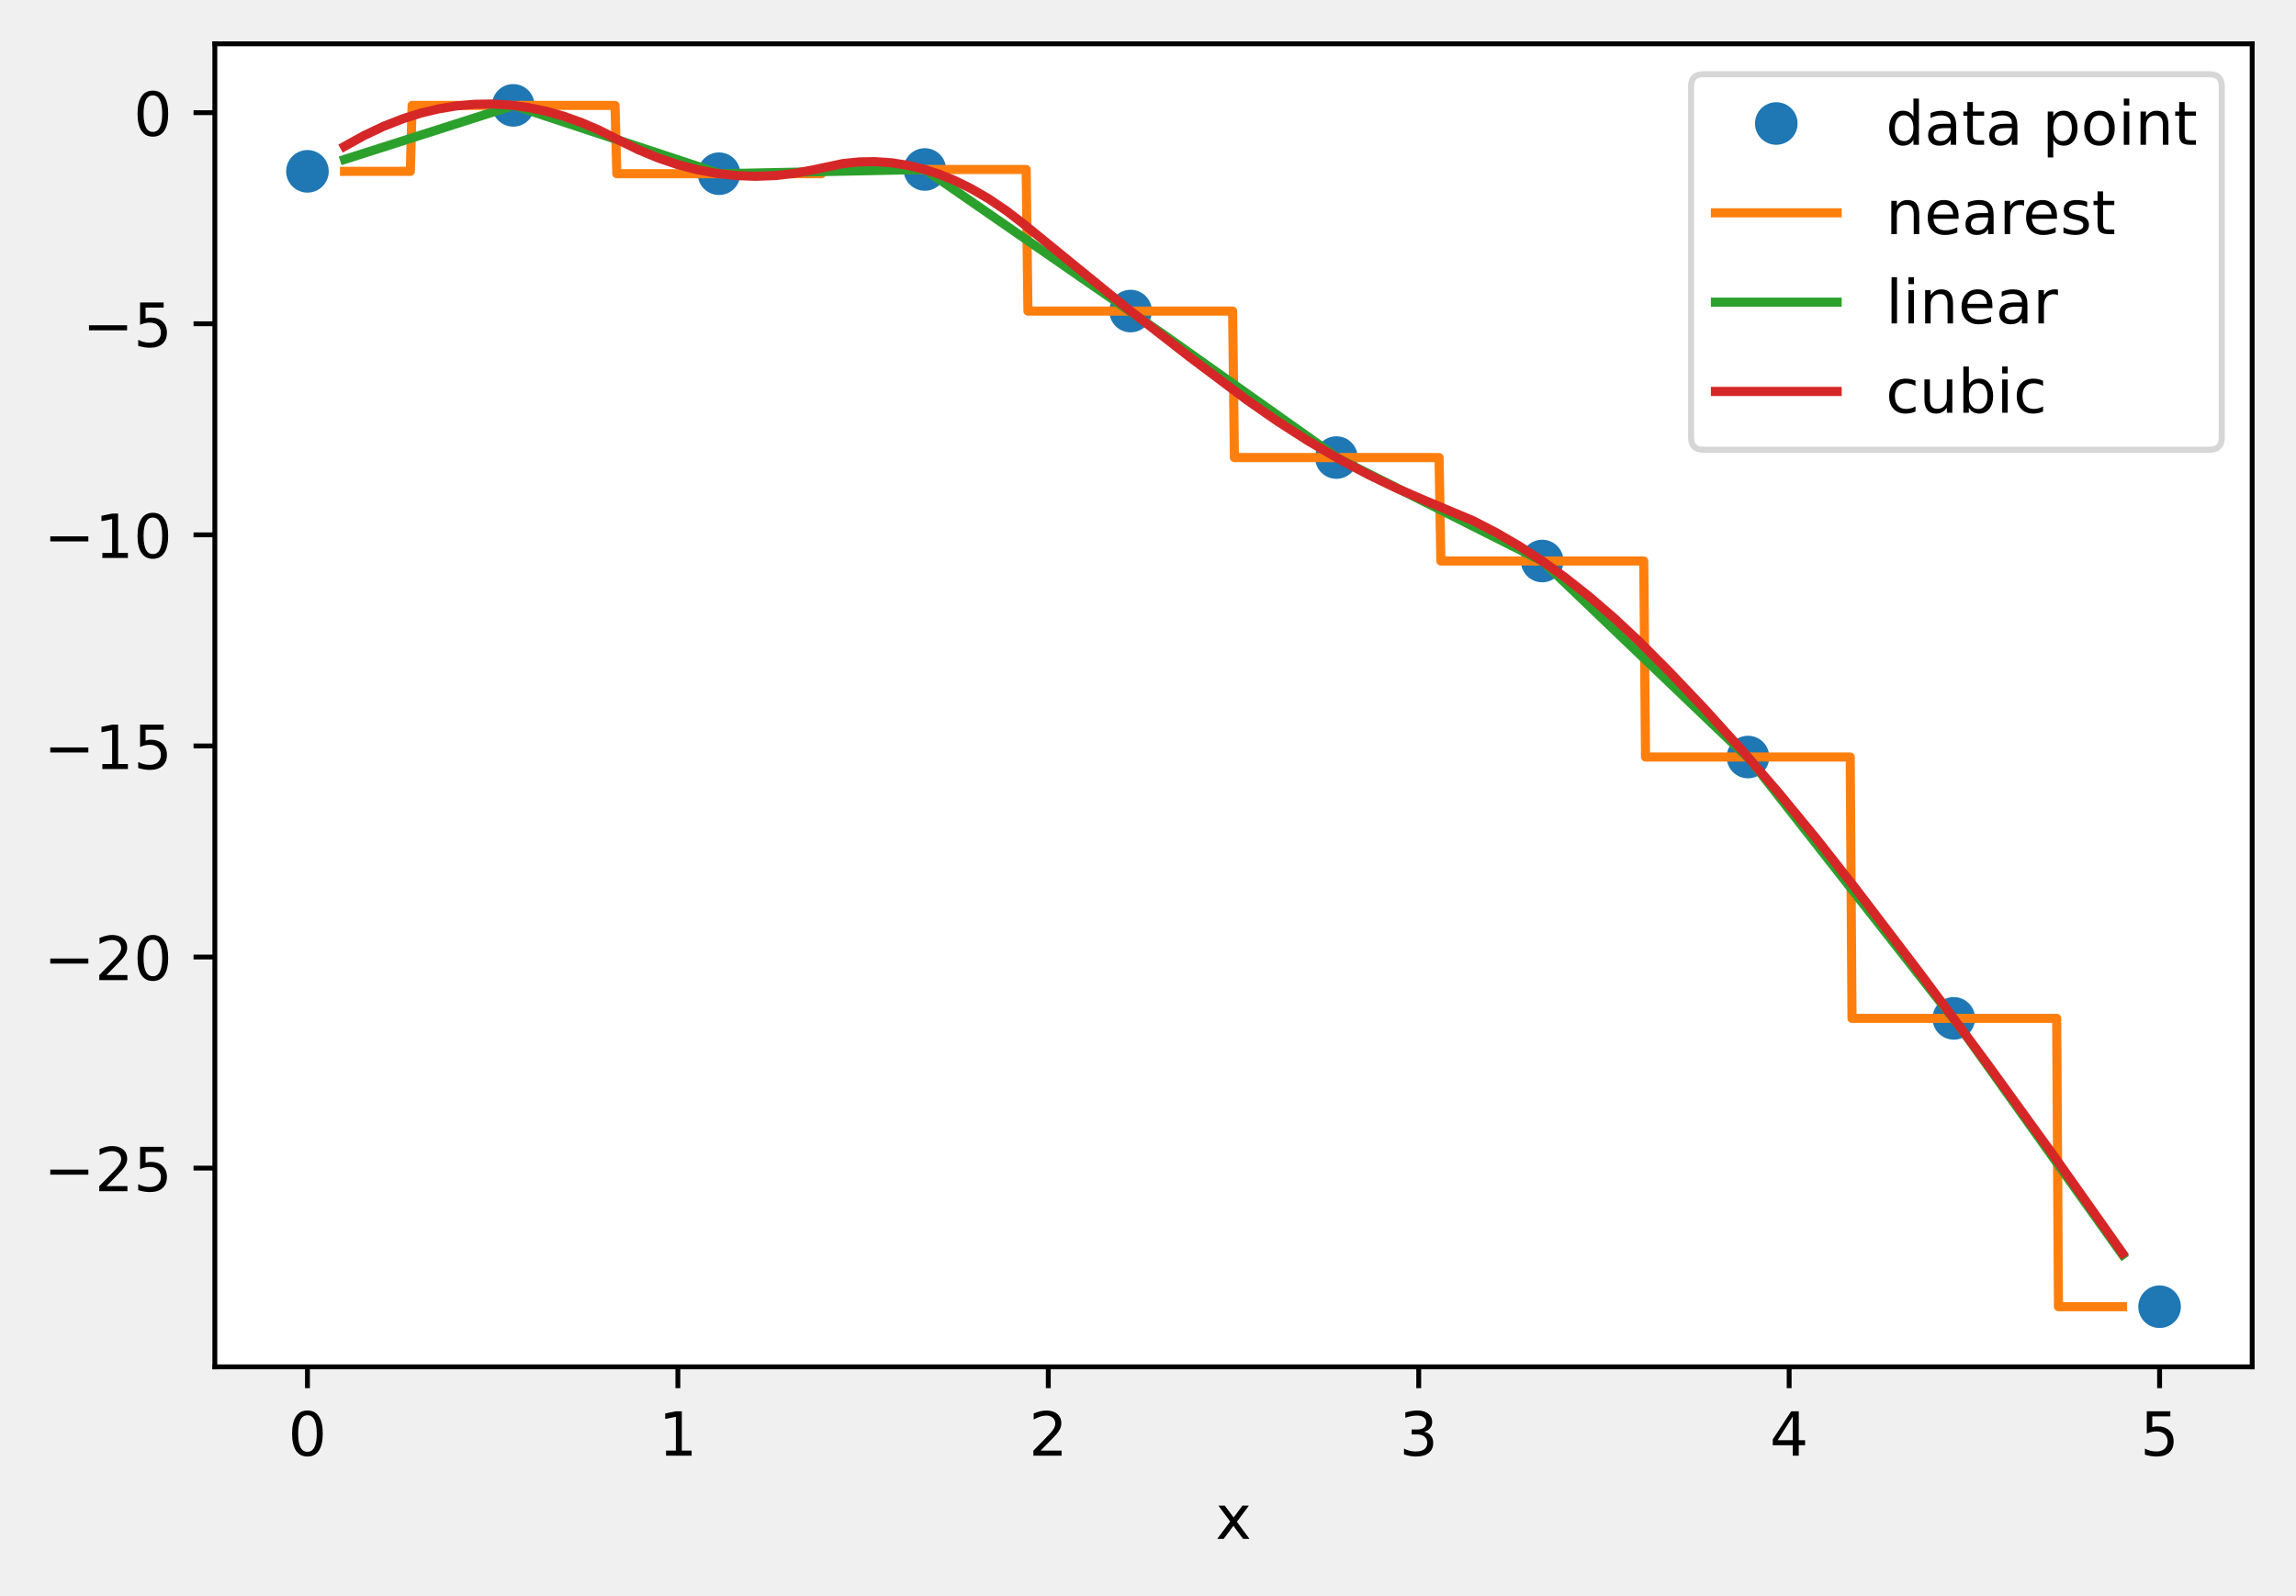
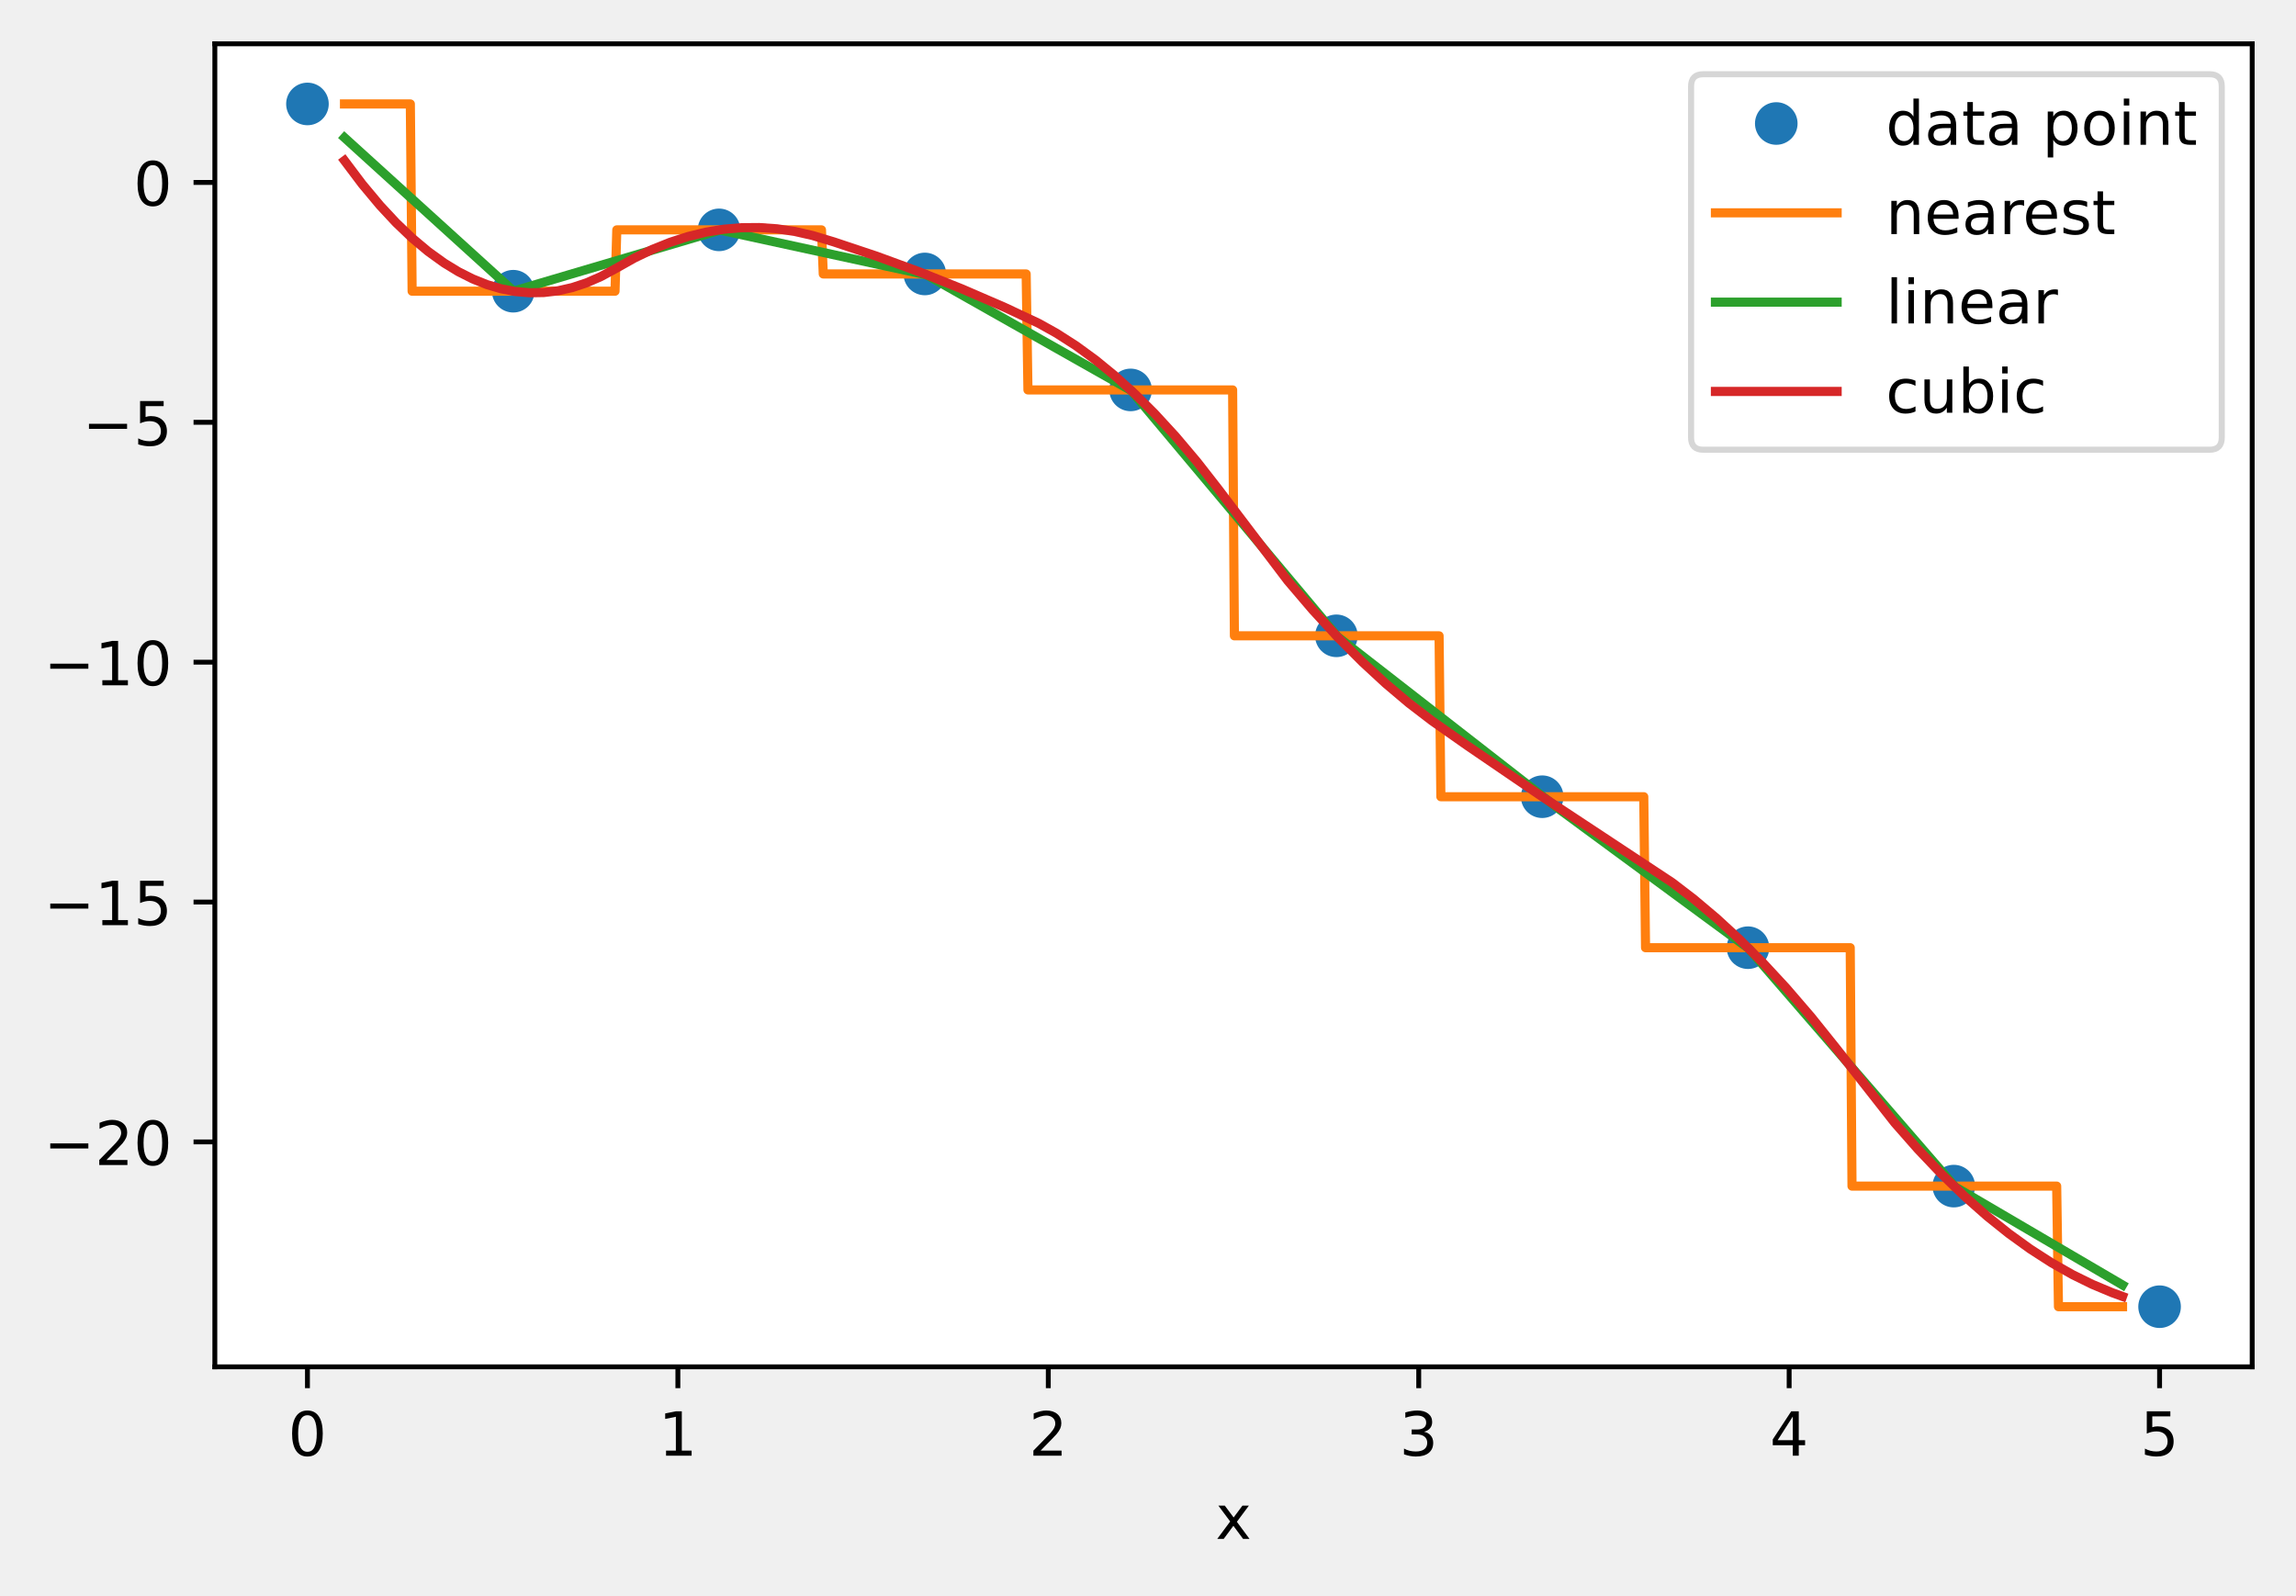
<svg xmlns="http://www.w3.org/2000/svg" xmlns:xlink="http://www.w3.org/1999/xlink" height="262.196pt" version="1.1" viewBox="0 0 377.305 262.196" width="377.305pt">
  <defs>
    <style type="text/css">*{stroke-linecap:butt;stroke-linejoin:round;}</style>
  </defs>
  <g id="figure_1">
    <g id="patch_1">
      <path d="M 0 262.196  L 377.305 262.196  L 377.305 0  L 0 0  z " style="fill:none;" />
    </g>
    <g id="axes_1">
      <g id="patch_2">
        <path d="M 35.305 224.64  L 370.105 224.64  L 370.105 7.2  L 35.305 7.2  z " style="fill:#ffffff;" />
      </g>
      <g id="matplotlib.axis_1">
        <g id="xtick_1">
          <g id="line2d_1">
            <defs>
-               <path d="M 0 0  L 0 3.5  " id="medf5d07f80" style="stroke:#000000;stroke-width:0.8;" />
-             </defs>
-             <g>
-               <use style="stroke:#000000;stroke-width:0.8;" x="50.523" xlink:href="#medf5d07f80" y="224.64" />
+               <path d="M 0 0  L 0 3.5  " id="mcd26e04178" style="stroke:#000000;stroke-width:0.8;" />
+             </defs>
+             <g>
+               <use style="stroke:#000000;stroke-width:0.8;" x="50.523" xlink:href="#mcd26e04178" y="224.64" />
            </g>
          </g>
          <g id="text_1">
            <g transform="translate(47.34162 239.2384)scale(0.1 -0.1)">
              <defs>
                <path d="M 31.781 66.406  Q 24.172 66.406 20.328 58.906  Q 16.5 51.422 16.5 36.375  Q 16.5 21.391 20.328 13.891  Q 24.172 6.391 31.781 6.391  Q 39.453 6.391 43.281 13.891  Q 47.125 21.391 47.125 36.375  Q 47.125 51.422 43.281 58.906  Q 39.453 66.406 31.781 66.406  z M 31.781 74.219  Q 44.047 74.219 50.516 64.516  Q 56.984 54.828 56.984 36.375  Q 56.984 17.969 50.516 8.266  Q 44.047 -1.422 31.781 -1.422  Q 19.531 -1.422 13.062 8.266  Q 6.594 17.969 6.594 36.375  Q 6.594 54.828 13.062 64.516  Q 19.531 74.219 31.781 74.219  z " id="DejaVuSans-48" />
              </defs>
              <use xlink:href="#DejaVuSans-48" />
            </g>
          </g>
        </g>
        <g id="xtick_2">
          <g id="line2d_2">
            <g>
-               <use style="stroke:#000000;stroke-width:0.8;" x="111.396" xlink:href="#medf5d07f80" y="224.64" />
+               <use style="stroke:#000000;stroke-width:0.8;" x="111.396" xlink:href="#mcd26e04178" y="224.64" />
            </g>
          </g>
          <g id="text_2">
            <g transform="translate(108.2143 239.2384)scale(0.1 -0.1)">
              <defs>
                <path d="M 12.406 8.297  L 28.516 8.297  L 28.516 63.922  L 10.984 60.406  L 10.984 69.391  L 28.422 72.906  L 38.281 72.906  L 38.281 8.297  L 54.391 8.297  L 54.391 0  L 12.406 0  z " id="DejaVuSans-49" />
              </defs>
              <use xlink:href="#DejaVuSans-49" />
            </g>
          </g>
        </g>
        <g id="xtick_3">
          <g id="line2d_3">
            <g>
-               <use style="stroke:#000000;stroke-width:0.8;" x="172.268" xlink:href="#medf5d07f80" y="224.64" />
+               <use style="stroke:#000000;stroke-width:0.8;" x="172.268" xlink:href="#mcd26e04178" y="224.64" />
            </g>
          </g>
          <g id="text_3">
            <g transform="translate(169.0871 239.2384)scale(0.1 -0.1)">
              <defs>
                <path d="M 19.188 8.297  L 53.609 8.297  L 53.609 0  L 7.328 0  L 7.328 8.297  Q 12.938 14.109 22.625 23.891  Q 32.328 33.688 34.812 36.531  Q 39.547 41.844 41.422 45.531  Q 43.312 49.219 43.312 52.781  Q 43.312 58.594 39.234 62.25  Q 35.156 65.922 28.609 65.922  Q 23.969 65.922 18.812 64.312  Q 13.672 62.703 7.812 59.422  L 7.812 69.391  Q 13.766 71.781 18.938 73  Q 24.125 74.219 28.422 74.219  Q 39.75 74.219 46.484 68.547  Q 53.219 62.891 53.219 53.422  Q 53.219 48.922 51.531 44.891  Q 49.859 40.875 45.406 35.406  Q 44.188 33.984 37.641 27.219  Q 31.109 20.453 19.188 8.297  z " id="DejaVuSans-50" />
              </defs>
              <use xlink:href="#DejaVuSans-50" />
            </g>
          </g>
        </g>
        <g id="xtick_4">
          <g id="line2d_4">
            <g>
-               <use style="stroke:#000000;stroke-width:0.8;" x="233.141" xlink:href="#medf5d07f80" y="224.64" />
+               <use style="stroke:#000000;stroke-width:0.8;" x="233.141" xlink:href="#mcd26e04178" y="224.64" />
            </g>
          </g>
          <g id="text_4">
            <g transform="translate(229.9598 239.2384)scale(0.1 -0.1)">
              <defs>
                <path d="M 40.578 39.312  Q 47.656 37.797 51.625 33  Q 55.609 28.219 55.609 21.188  Q 55.609 10.406 48.188 4.484  Q 40.766 -1.422 27.094 -1.422  Q 22.516 -1.422 17.656 -0.516  Q 12.797 0.391 7.625 2.203  L 7.625 11.719  Q 11.719 9.328 16.594 8.109  Q 21.484 6.891 26.812 6.891  Q 36.078 6.891 40.938 10.547  Q 45.797 14.203 45.797 21.188  Q 45.797 27.641 41.281 31.266  Q 36.766 34.906 28.719 34.906  L 20.219 34.906  L 20.219 43.016  L 29.109 43.016  Q 36.375 43.016 40.234 45.922  Q 44.094 48.828 44.094 54.297  Q 44.094 59.906 40.109 62.906  Q 36.141 65.922 28.719 65.922  Q 24.656 65.922 20.016 65.031  Q 15.375 64.156 9.812 62.312  L 9.812 71.094  Q 15.438 72.656 20.344 73.438  Q 25.25 74.219 29.594 74.219  Q 40.828 74.219 47.359 69.109  Q 53.906 64.016 53.906 55.328  Q 53.906 49.266 50.438 45.094  Q 46.969 40.922 40.578 39.312  z " id="DejaVuSans-51" />
              </defs>
              <use xlink:href="#DejaVuSans-51" />
            </g>
          </g>
        </g>
        <g id="xtick_5">
          <g id="line2d_5">
            <g>
-               <use style="stroke:#000000;stroke-width:0.8;" x="294.014" xlink:href="#medf5d07f80" y="224.64" />
+               <use style="stroke:#000000;stroke-width:0.8;" x="294.014" xlink:href="#mcd26e04178" y="224.64" />
            </g>
          </g>
          <g id="text_5">
            <g transform="translate(290.8325 239.2384)scale(0.1 -0.1)">
              <defs>
                <path d="M 37.797 64.312  L 12.891 25.391  L 37.797 25.391  z M 35.203 72.906  L 47.609 72.906  L 47.609 25.391  L 58.016 25.391  L 58.016 17.188  L 47.609 17.188  L 47.609 0  L 37.797 0  L 37.797 17.188  L 4.891 17.188  L 4.891 26.703  z " id="DejaVuSans-52" />
              </defs>
              <use xlink:href="#DejaVuSans-52" />
            </g>
          </g>
        </g>
        <g id="xtick_6">
          <g id="line2d_6">
            <g>
-               <use style="stroke:#000000;stroke-width:0.8;" x="354.887" xlink:href="#medf5d07f80" y="224.64" />
+               <use style="stroke:#000000;stroke-width:0.8;" x="354.887" xlink:href="#mcd26e04178" y="224.64" />
            </g>
          </g>
          <g id="text_6">
            <g transform="translate(351.7053 239.2384)scale(0.1 -0.1)">
              <defs>
                <path d="M 10.797 72.906  L 49.516 72.906  L 49.516 64.594  L 19.828 64.594  L 19.828 46.734  Q 21.969 47.469 24.109 47.828  Q 26.266 48.188 28.422 48.188  Q 40.625 48.188 47.75 41.5  Q 54.891 34.812 54.891 23.391  Q 54.891 11.625 47.562 5.094  Q 40.234 -1.422 26.906 -1.422  Q 22.312 -1.422 17.547 -0.641  Q 12.797 0.141 7.719 1.703  L 7.719 11.625  Q 12.109 9.234 16.797 8.062  Q 21.484 6.891 26.703 6.891  Q 35.156 6.891 40.078 11.328  Q 45.016 15.766 45.016 23.391  Q 45.016 31 40.078 35.438  Q 35.156 39.891 26.703 39.891  Q 22.75 39.891 18.812 39.016  Q 14.891 38.141 10.797 36.281  z " id="DejaVuSans-53" />
              </defs>
              <use xlink:href="#DejaVuSans-53" />
            </g>
          </g>
        </g>
        <g id="text_7">
          <g transform="translate(199.7453 252.9166)scale(0.1 -0.1)">
            <defs>
              <path d="M 54.891 54.688  L 35.109 28.078  L 55.906 0  L 45.312 0  L 29.391 21.484  L 13.484 0  L 2.875 0  L 24.125 28.609  L 4.688 54.688  L 15.281 54.688  L 29.781 35.203  L 44.281 54.688  z " id="DejaVuSans-120" />
            </defs>
            <use xlink:href="#DejaVuSans-120" />
          </g>
        </g>
      </g>
      <g id="matplotlib.axis_2">
        <g id="ytick_1">
          <g id="line2d_7">
            <defs>
-               <path d="M 0 0  L -3.5 0  " id="mc867c1fa30" style="stroke:#000000;stroke-width:0.8;" />
-             </defs>
-             <g>
-               <use style="stroke:#000000;stroke-width:0.8;" x="35.305" xlink:href="#mc867c1fa30" y="191.976" />
+               <path d="M 0 0  L -3.5 0  " id="m61f16d9d36" style="stroke:#000000;stroke-width:0.8;" />
+             </defs>
+             <g>
+               <use style="stroke:#000000;stroke-width:0.8;" x="35.305" xlink:href="#m61f16d9d36" y="187.671" />
            </g>
          </g>
          <g id="text_8">
-             <g transform="translate(7.2 195.7757)scale(0.1 -0.1)">
+             <g transform="translate(7.2 191.4702)scale(0.1 -0.1)">
              <defs>
                <path d="M 10.594 35.5  L 73.188 35.5  L 73.188 27.203  L 10.594 27.203  z " id="DejaVuSans-8722" />
              </defs>
-               <use xlink:href="#DejaVuSans-8722" />
-               <use x="83.789" xlink:href="#DejaVuSans-50" />
-               <use x="147.412" xlink:href="#DejaVuSans-53" />
-             </g>
-           </g>
-         </g>
-         <g id="ytick_2">
-           <g id="line2d_8">
-             <g>
-               <use style="stroke:#000000;stroke-width:0.8;" x="35.305" xlink:href="#mc867c1fa30" y="157.285" />
-             </g>
-           </g>
-           <g id="text_9">
-             <g transform="translate(7.2 161.0838)scale(0.1 -0.1)">
              <use xlink:href="#DejaVuSans-8722" />
              <use x="83.789" xlink:href="#DejaVuSans-50" />
              <use x="147.412" xlink:href="#DejaVuSans-48" />
            </g>
          </g>
        </g>
-         <g id="ytick_3">
-           <g id="line2d_9">
-             <g>
-               <use style="stroke:#000000;stroke-width:0.8;" x="35.305" xlink:href="#mc867c1fa30" y="122.593" />
-             </g>
-           </g>
-           <g id="text_10">
-             <g transform="translate(7.2 126.3919)scale(0.1 -0.1)">
+         <g id="ytick_2">
+           <g id="line2d_8">
+             <g>
+               <use style="stroke:#000000;stroke-width:0.8;" x="35.305" xlink:href="#m61f16d9d36" y="148.249" />
+             </g>
+           </g>
+           <g id="text_9">
+             <g transform="translate(7.2 152.0482)scale(0.1 -0.1)">
              <use xlink:href="#DejaVuSans-8722" />
              <use x="83.789" xlink:href="#DejaVuSans-49" />
              <use x="147.412" xlink:href="#DejaVuSans-53" />
            </g>
          </g>
        </g>
-         <g id="ytick_4">
-           <g id="line2d_10">
-             <g>
-               <use style="stroke:#000000;stroke-width:0.8;" x="35.305" xlink:href="#mc867c1fa30" y="87.901" />
-             </g>
-           </g>
-           <g id="text_11">
-             <g transform="translate(7.2 91.7)scale(0.1 -0.1)">
+         <g id="ytick_3">
+           <g id="line2d_9">
+             <g>
+               <use style="stroke:#000000;stroke-width:0.8;" x="35.305" xlink:href="#m61f16d9d36" y="108.827" />
+             </g>
+           </g>
+           <g id="text_10">
+             <g transform="translate(7.2 112.6262)scale(0.1 -0.1)">
              <use xlink:href="#DejaVuSans-8722" />
              <use x="83.789" xlink:href="#DejaVuSans-49" />
              <use x="147.412" xlink:href="#DejaVuSans-48" />
            </g>
          </g>
        </g>
+         <g id="ytick_4">
+           <g id="line2d_10">
+             <g>
+               <use style="stroke:#000000;stroke-width:0.8;" x="35.305" xlink:href="#m61f16d9d36" y="69.405" />
+             </g>
+           </g>
+           <g id="text_11">
+             <g transform="translate(13.5625 73.20412)scale(0.1 -0.1)">
+               <use xlink:href="#DejaVuSans-8722" />
+               <use x="83.789" xlink:href="#DejaVuSans-53" />
+             </g>
+           </g>
+         </g>
        <g id="ytick_5">
          <g id="line2d_11">
            <g>
-               <use style="stroke:#000000;stroke-width:0.8;" x="35.305" xlink:href="#mc867c1fa30" y="53.209" />
+               <use style="stroke:#000000;stroke-width:0.8;" x="35.305" xlink:href="#m61f16d9d36" y="29.983" />
            </g>
          </g>
          <g id="text_12">
-             <g transform="translate(13.5625 57.00812)scale(0.1 -0.1)">
-               <use xlink:href="#DejaVuSans-8722" />
-               <use x="83.789" xlink:href="#DejaVuSans-53" />
-             </g>
-           </g>
-         </g>
-         <g id="ytick_6">
-           <g id="line2d_12">
-             <g>
-               <use style="stroke:#000000;stroke-width:0.8;" x="35.305" xlink:href="#mc867c1fa30" y="18.517" />
-             </g>
-           </g>
-           <g id="text_13">
-             <g transform="translate(21.94219 22.31624)scale(0.1 -0.1)">
+             <g transform="translate(21.94219 33.78207)scale(0.1 -0.1)">
              <use xlink:href="#DejaVuSans-48" />
            </g>
          </g>
        </g>
      </g>
+       <g id="line2d_12">
+         <defs>
+           <path d="M 0 3  C 0.796 3 1.559 2.684 2.121 2.121  C 2.684 1.559 3 0.796 3 0  C 3 -0.796 2.684 -1.559 2.121 -2.121  C 1.559 -2.684 0.796 -3 0 -3  C -0.796 -3 -1.559 -2.684 -2.121 -2.121  C -2.684 -1.559 -3 -0.796 -3 0  C -3 0.796 -2.684 1.559 -2.121 2.121  C -1.559 2.684 -0.796 3 0 3  z " id="m8e37e7449b" style="stroke:#1f77b4;" />
+         </defs>
+         <g clip-path="url(#p26503d565f)">
+           <use style="fill:#1f77b4;stroke:#1f77b4;" x="50.523" xlink:href="#m8e37e7449b" y="17.084" />
+           <use style="fill:#1f77b4;stroke:#1f77b4;" x="84.341" xlink:href="#m8e37e7449b" y="47.86" />
+           <use style="fill:#1f77b4;stroke:#1f77b4;" x="118.159" xlink:href="#m8e37e7449b" y="37.779" />
+           <use style="fill:#1f77b4;stroke:#1f77b4;" x="151.977" xlink:href="#m8e37e7449b" y="45.025" />
+           <use style="fill:#1f77b4;stroke:#1f77b4;" x="185.796" xlink:href="#m8e37e7449b" y="64.083" />
+           <use style="fill:#1f77b4;stroke:#1f77b4;" x="219.614" xlink:href="#m8e37e7449b" y="104.497" />
+           <use style="fill:#1f77b4;stroke:#1f77b4;" x="253.432" xlink:href="#m8e37e7449b" y="130.941" />
+           <use style="fill:#1f77b4;stroke:#1f77b4;" x="287.25" xlink:href="#m8e37e7449b" y="155.753" />
+           <use style="fill:#1f77b4;stroke:#1f77b4;" x="321.068" xlink:href="#m8e37e7449b" y="194.936" />
+           <use style="fill:#1f77b4;stroke:#1f77b4;" x="354.887" xlink:href="#m8e37e7449b" y="214.756" />
+         </g>
+       </g>
      <g id="line2d_13">
-         <defs>
-           <path d="M 0 3  C 0.796 3 1.559 2.684 2.121 2.121  C 2.684 1.559 3 0.796 3 0  C 3 -0.796 2.684 -1.559 2.121 -2.121  C 1.559 -2.684 0.796 -3 0 -3  C -0.796 -3 -1.559 -2.684 -2.121 -2.121  C -2.684 -1.559 -3 -0.796 -3 0  C -3 0.796 -2.684 1.559 -2.121 2.121  C -1.559 2.684 -0.796 3 0 3  z " id="m6304aa72a4" style="stroke:#1f77b4;" />
-         </defs>
-         <g clip-path="url(#p09523be0fa)">
-           <use style="fill:#1f77b4;stroke:#1f77b4;" x="50.523" xlink:href="#m6304aa72a4" y="28.158" />
-           <use style="fill:#1f77b4;stroke:#1f77b4;" x="84.341" xlink:href="#m6304aa72a4" y="17.318" />
-           <use style="fill:#1f77b4;stroke:#1f77b4;" x="118.159" xlink:href="#m6304aa72a4" y="28.551" />
-           <use style="fill:#1f77b4;stroke:#1f77b4;" x="151.977" xlink:href="#m6304aa72a4" y="27.853" />
-           <use style="fill:#1f77b4;stroke:#1f77b4;" x="185.796" xlink:href="#m6304aa72a4" y="51.123" />
-           <use style="fill:#1f77b4;stroke:#1f77b4;" x="219.614" xlink:href="#m6304aa72a4" y="75.199" />
-           <use style="fill:#1f77b4;stroke:#1f77b4;" x="253.432" xlink:href="#m6304aa72a4" y="92.203" />
-           <use style="fill:#1f77b4;stroke:#1f77b4;" x="287.25" xlink:href="#m6304aa72a4" y="124.419" />
-           <use style="fill:#1f77b4;stroke:#1f77b4;" x="321.068" xlink:href="#m6304aa72a4" y="167.369" />
-           <use style="fill:#1f77b4;stroke:#1f77b4;" x="354.887" xlink:href="#m6304aa72a4" y="214.756" />
-         </g>
+         <path clip-path="url(#p26503d565f)" d="M 56.61 17.084  L 67.432 17.084  L 67.724 47.86  L 101.067 47.86  L 101.36 37.779  L 134.995 37.779  L 135.288 45.025  L 168.631 45.025  L 168.923 64.083  L 202.558 64.083  L 202.851 104.497  L 236.486 104.497  L 236.779 130.941  L 270.122 130.941  L 270.414 155.753  L 304.05 155.753  L 304.342 194.936  L 337.977 194.936  L 338.27 214.756  L 348.799 214.756  L 348.799 214.756  " style="fill:none;stroke:#ff7f0e;stroke-linecap:square;stroke-width:1.5;" />
      </g>
      <g id="line2d_14">
-         <path clip-path="url(#p09523be0fa)" d="M 56.61 28.158  L 67.432 28.158  L 67.724 17.318  L 101.067 17.318  L 101.36 28.551  L 134.995 28.551  L 135.288 27.853  L 168.631 27.853  L 168.923 51.123  L 202.558 51.123  L 202.851 75.199  L 236.486 75.199  L 236.779 92.203  L 270.122 92.203  L 270.414 124.419  L 304.05 124.419  L 304.342 167.369  L 337.977 167.369  L 338.27 214.756  L 348.799 214.756  L 348.799 214.756  " style="fill:none;stroke:#ff7f0e;stroke-linecap:square;stroke-width:1.5;" />
+         <path clip-path="url(#p26503d565f)" d="M 56.61 22.623  L 84.396 47.844  L 118.324 37.814  L 152.252 45.179  L 185.887 64.192  L 219.815 104.654  L 256.083 132.886  L 287.378 155.901  L 321.306 195.076  L 348.799 211.189  L 348.799 211.189  " style="fill:none;stroke:#2ca02c;stroke-linecap:square;stroke-width:1.5;" />
      </g>
      <g id="line2d_15">
-         <path clip-path="url(#p09523be0fa)" d="M 56.61 26.207  L 84.396 17.337  L 118.324 28.547  L 151.959 27.853  L 155.176 30.054  L 191.444 55.145  L 220.107 75.447  L 253.45 92.221  L 287.671 124.953  L 322.183 168.931  L 348.799 206.227  L 348.799 206.227  " style="fill:none;stroke:#2ca02c;stroke-linecap:square;stroke-width:1.5;" />
-       </g>
-       <g id="line2d_16">
-         <path clip-path="url(#p09523be0fa)" d="M 56.61 24.061  L 59.827 22.277  L 63.045 20.755  L 66.262 19.497  L 69.187 18.581  L 72.112 17.883  L 75.036 17.402  L 77.961 17.139  L 80.886 17.093  L 83.811 17.264  L 86.736 17.653  L 89.661 18.259  L 92.585 19.083  L 95.51 20.124  L 98.435 21.383  L 101.652 23.015  L 104.87 24.597  L 108.087 25.935  L 111.304 27.03  L 114.521 27.882  L 117.739 28.489  L 120.956 28.854  L 124.173 28.974  L 127.391 28.852  L 130.608 28.485  L 133.825 27.875  L 138.505 26.883  L 141.137 26.612  L 143.77 26.564  L 146.402 26.74  L 149.034 27.141  L 151.667 27.764  L 154.299 28.612  L 156.931 29.684  L 159.564 30.979  L 162.488 32.681  L 165.413 34.66  L 168.338 36.914  L 185.302 50.732  L 195.539 58.706  L 204.898 65.734  L 209.87 69.194  L 214.843 72.387  L 219.815 75.312  L 224.787 77.97  L 229.467 80.228  L 234.146 82.249  L 242.043 85.562  L 245.846 87.519  L 249.648 89.737  L 253.45 92.216  L 257.253 94.955  L 261.055 97.956  L 265.15 101.479  L 269.244 105.304  L 274.216 110.287  L 280.066 116.441  L 286.208 123.233  L 292.35 130.365  L 298.492 137.834  L 304.927 146.022  L 315.749 160.243  L 326.571 174.833  L 337.392 189.793  L 348.507 205.541  L 348.799 205.961  L 348.799 205.961  " style="fill:none;stroke:#d62728;stroke-linecap:square;stroke-width:1.5;" />
+         <path clip-path="url(#p26503d565f)" d="M 56.61 26.394  L 59.535 30.278  L 62.46 33.78  L 65.092 36.606  L 67.724 39.122  L 70.357 41.328  L 72.989 43.225  L 75.329 44.652  L 77.669 45.833  L 80.009 46.771  L 82.349 47.463  L 84.688 47.912  L 87.028 48.115  L 89.368 48.074  L 91.708 47.789  L 94.048 47.259  L 96.388 46.484  L 98.727 45.465  L 101.067 44.201  L 104.285 42.394  L 107.209 40.991  L 110.134 39.817  L 113.059 38.874  L 115.984 38.16  L 118.909 37.676  L 121.834 37.422  L 124.758 37.398  L 127.683 37.604  L 130.608 38.039  L 133.533 38.704  L 137.043 39.762  L 144.062 42.105  L 151.082 44.679  L 158.101 47.486  L 165.121 50.524  L 170.678 53.13  L 173.603 54.758  L 176.82 56.821  L 180.037 59.169  L 183.255 61.802  L 186.472 64.72  L 189.689 67.923  L 193.199 71.742  L 196.709 75.901  L 200.219 80.399  L 211.625 95.447  L 215.72 100.25  L 219.815 104.708  L 223.91 108.822  L 227.712 112.333  L 231.514 115.547  L 235.316 118.464  L 241.166 122.572  L 252.865 130.561  L 264.565 138.284  L 274.801 145.05  L 278.311 147.741  L 282.113 150.946  L 285.916 154.451  L 289.718 158.257  L 293.52 162.364  L 297.615 167.123  L 301.71 172.231  L 311.362 184.532  L 315.164 188.858  L 318.966 192.862  L 322.768 196.542  L 326.571 199.9  L 330.08 202.713  L 333.59 205.251  L 337.1 207.515  L 340.61 209.503  L 343.827 211.084  L 347.044 212.434  L 348.799 213.073  L 348.799 213.073  " style="fill:none;stroke:#d62728;stroke-linecap:square;stroke-width:1.5;" />
      </g>
      <g id="patch_3">
        <path d="M 35.305 224.64  L 35.305 7.2  " style="fill:none;stroke:#000000;stroke-linecap:square;stroke-linejoin:miter;stroke-width:0.8;" />
      </g>
      <g id="patch_4">
        <path d="M 370.105 224.64  L 370.105 7.2  " style="fill:none;stroke:#000000;stroke-linecap:square;stroke-linejoin:miter;stroke-width:0.8;" />
      </g>
      <g id="patch_5">
        <path d="M 35.305 224.64  L 370.105 224.64  " style="fill:none;stroke:#000000;stroke-linecap:square;stroke-linejoin:miter;stroke-width:0.8;" />
      </g>
      <g id="patch_6">
        <path d="M 35.305 7.2  L 370.105 7.2  " style="fill:none;stroke:#000000;stroke-linecap:square;stroke-linejoin:miter;stroke-width:0.8;" />
      </g>
      <g id="legend_1">
        <g id="patch_7">
          <path d="M 279.898 73.912  L 363.105 73.912  Q 365.105 73.912 365.105 71.912  L 365.105 14.2  Q 365.105 12.2 363.105 12.2  L 279.898 12.2  Q 277.898 12.2 277.898 14.2  L 277.898 71.912  Q 277.898 73.912 279.898 73.912  z " style="fill:#ffffff;opacity:0.8;stroke:#cccccc;stroke-linejoin:miter;" />
        </g>
-         <g id="line2d_17" />
-         <g id="line2d_18">
+         <g id="line2d_16" />
+         <g id="line2d_17">
          <g>
-             <use style="fill:#1f77b4;stroke:#1f77b4;" x="291.898" xlink:href="#m6304aa72a4" y="20.298" />
-           </g>
-         </g>
-         <g id="text_14">
+             <use style="fill:#1f77b4;stroke:#1f77b4;" x="291.898" xlink:href="#m8e37e7449b" y="20.298" />
+           </g>
+         </g>
+         <g id="text_13">
          <g transform="translate(309.8984 23.79844)scale(0.1 -0.1)">
            <defs>
              <path d="M 45.406 46.391  L 45.406 75.984  L 54.391 75.984  L 54.391 0  L 45.406 0  L 45.406 8.203  Q 42.578 3.328 38.25 0.953  Q 33.938 -1.422 27.875 -1.422  Q 17.969 -1.422 11.734 6.484  Q 5.516 14.406 5.516 27.297  Q 5.516 40.188 11.734 48.094  Q 17.969 56 27.875 56  Q 33.938 56 38.25 53.625  Q 42.578 51.266 45.406 46.391  z M 14.797 27.297  Q 14.797 17.391 18.875 11.75  Q 22.953 6.109 30.078 6.109  Q 37.203 6.109 41.297 11.75  Q 45.406 17.391 45.406 27.297  Q 45.406 37.203 41.297 42.844  Q 37.203 48.484 30.078 48.484  Q 22.953 48.484 18.875 42.844  Q 14.797 37.203 14.797 27.297  z " id="DejaVuSans-100" />
              <path d="M 34.281 27.484  Q 23.391 27.484 19.188 25  Q 14.984 22.516 14.984 16.5  Q 14.984 11.719 18.141 8.906  Q 21.297 6.109 26.703 6.109  Q 34.188 6.109 38.703 11.406  Q 43.219 16.703 43.219 25.484  L 43.219 27.484  z M 52.203 31.203  L 52.203 0  L 43.219 0  L 43.219 8.297  Q 40.141 3.328 35.547 0.953  Q 30.953 -1.422 24.312 -1.422  Q 15.922 -1.422 10.953 3.297  Q 6 8.016 6 15.922  Q 6 25.141 12.172 29.828  Q 18.359 34.516 30.609 34.516  L 43.219 34.516  L 43.219 35.406  Q 43.219 41.609 39.141 45  Q 35.062 48.391 27.688 48.391  Q 23 48.391 18.547 47.266  Q 14.109 46.141 10.016 43.891  L 10.016 52.203  Q 14.938 54.109 19.578 55.047  Q 24.219 56 28.609 56  Q 40.484 56 46.344 49.844  Q 52.203 43.703 52.203 31.203  z " id="DejaVuSans-97" />
              <path d="M 18.312 70.219  L 18.312 54.688  L 36.812 54.688  L 36.812 47.703  L 18.312 47.703  L 18.312 18.016  Q 18.312 11.328 20.141 9.422  Q 21.969 7.516 27.594 7.516  L 36.812 7.516  L 36.812 0  L 27.594 0  Q 17.188 0 13.234 3.875  Q 9.281 7.766 9.281 18.016  L 9.281 47.703  L 2.688 47.703  L 2.688 54.688  L 9.281 54.688  L 9.281 70.219  z " id="DejaVuSans-116" />
              <path id="DejaVuSans-32" />
              <path d="M 18.109 8.203  L 18.109 -20.797  L 9.078 -20.797  L 9.078 54.688  L 18.109 54.688  L 18.109 46.391  Q 20.953 51.266 25.266 53.625  Q 29.594 56 35.594 56  Q 45.562 56 51.781 48.094  Q 58.016 40.188 58.016 27.297  Q 58.016 14.406 51.781 6.484  Q 45.562 -1.422 35.594 -1.422  Q 29.594 -1.422 25.266 0.953  Q 20.953 3.328 18.109 8.203  z M 48.688 27.297  Q 48.688 37.203 44.609 42.844  Q 40.531 48.484 33.406 48.484  Q 26.266 48.484 22.188 42.844  Q 18.109 37.203 18.109 27.297  Q 18.109 17.391 22.188 11.75  Q 26.266 6.109 33.406 6.109  Q 40.531 6.109 44.609 11.75  Q 48.688 17.391 48.688 27.297  z " id="DejaVuSans-112" />
              <path d="M 30.609 48.391  Q 23.391 48.391 19.188 42.75  Q 14.984 37.109 14.984 27.297  Q 14.984 17.484 19.156 11.844  Q 23.344 6.203 30.609 6.203  Q 37.797 6.203 41.984 11.859  Q 46.188 17.531 46.188 27.297  Q 46.188 37.016 41.984 42.703  Q 37.797 48.391 30.609 48.391  z M 30.609 56  Q 42.328 56 49.016 48.375  Q 55.719 40.766 55.719 27.297  Q 55.719 13.875 49.016 6.219  Q 42.328 -1.422 30.609 -1.422  Q 18.844 -1.422 12.172 6.219  Q 5.516 13.875 5.516 27.297  Q 5.516 40.766 12.172 48.375  Q 18.844 56 30.609 56  z " id="DejaVuSans-111" />
              <path d="M 9.422 54.688  L 18.406 54.688  L 18.406 0  L 9.422 0  z M 9.422 75.984  L 18.406 75.984  L 18.406 64.594  L 9.422 64.594  z " id="DejaVuSans-105" />
              <path d="M 54.891 33.016  L 54.891 0  L 45.906 0  L 45.906 32.719  Q 45.906 40.484 42.875 44.328  Q 39.844 48.188 33.797 48.188  Q 26.516 48.188 22.312 43.547  Q 18.109 38.922 18.109 30.906  L 18.109 0  L 9.078 0  L 9.078 54.688  L 18.109 54.688  L 18.109 46.188  Q 21.344 51.125 25.703 53.562  Q 30.078 56 35.797 56  Q 45.219 56 50.047 50.172  Q 54.891 44.344 54.891 33.016  z " id="DejaVuSans-110" />
            </defs>
            <use xlink:href="#DejaVuSans-100" />
            <use x="63.477" xlink:href="#DejaVuSans-97" />
            <use x="124.756" xlink:href="#DejaVuSans-116" />
            <use x="163.965" xlink:href="#DejaVuSans-97" />
            <use x="225.244" xlink:href="#DejaVuSans-32" />
            <use x="257.031" xlink:href="#DejaVuSans-112" />
            <use x="320.508" xlink:href="#DejaVuSans-111" />
            <use x="381.689" xlink:href="#DejaVuSans-105" />
            <use x="409.473" xlink:href="#DejaVuSans-110" />
            <use x="472.852" xlink:href="#DejaVuSans-116" />
          </g>
        </g>
-         <g id="line2d_19">
+         <g id="line2d_18">
          <path d="M 281.898 34.977  L 301.898 34.977  " style="fill:none;stroke:#ff7f0e;stroke-linecap:square;stroke-width:1.5;" />
        </g>
-         <g id="line2d_20" />
-         <g id="text_15">
+         <g id="line2d_19" />
+         <g id="text_14">
          <g transform="translate(309.8984 38.47656)scale(0.1 -0.1)">
            <defs>
              <path d="M 56.203 29.594  L 56.203 25.203  L 14.891 25.203  Q 15.484 15.922 20.484 11.062  Q 25.484 6.203 34.422 6.203  Q 39.594 6.203 44.453 7.469  Q 49.312 8.734 54.109 11.281  L 54.109 2.781  Q 49.266 0.734 44.188 -0.344  Q 39.109 -1.422 33.891 -1.422  Q 20.797 -1.422 13.156 6.188  Q 5.516 13.812 5.516 26.812  Q 5.516 40.234 12.766 48.109  Q 20.016 56 32.328 56  Q 43.359 56 49.781 48.891  Q 56.203 41.797 56.203 29.594  z M 47.219 32.234  Q 47.125 39.594 43.094 43.984  Q 39.062 48.391 32.422 48.391  Q 24.906 48.391 20.391 44.141  Q 15.875 39.891 15.188 32.172  z " id="DejaVuSans-101" />
              <path d="M 41.109 46.297  Q 39.594 47.172 37.812 47.578  Q 36.031 48 33.891 48  Q 26.266 48 22.188 43.047  Q 18.109 38.094 18.109 28.812  L 18.109 0  L 9.078 0  L 9.078 54.688  L 18.109 54.688  L 18.109 46.188  Q 20.953 51.172 25.484 53.578  Q 30.031 56 36.531 56  Q 37.453 56 38.578 55.875  Q 39.703 55.766 41.062 55.516  z " id="DejaVuSans-114" />
              <path d="M 44.281 53.078  L 44.281 44.578  Q 40.484 46.531 36.375 47.5  Q 32.281 48.484 27.875 48.484  Q 21.188 48.484 17.844 46.438  Q 14.5 44.391 14.5 40.281  Q 14.5 37.156 16.891 35.375  Q 19.281 33.594 26.516 31.984  L 29.594 31.297  Q 39.156 29.25 43.188 25.516  Q 47.219 21.781 47.219 15.094  Q 47.219 7.469 41.188 3.016  Q 35.156 -1.422 24.609 -1.422  Q 20.219 -1.422 15.453 -0.562  Q 10.688 0.297 5.422 2  L 5.422 11.281  Q 10.406 8.688 15.234 7.391  Q 20.062 6.109 24.812 6.109  Q 31.156 6.109 34.562 8.281  Q 37.984 10.453 37.984 14.406  Q 37.984 18.062 35.516 20.016  Q 33.062 21.969 24.703 23.781  L 21.578 24.516  Q 13.234 26.266 9.516 29.906  Q 5.812 33.547 5.812 39.891  Q 5.812 47.609 11.281 51.797  Q 16.75 56 26.812 56  Q 31.781 56 36.172 55.266  Q 40.578 54.547 44.281 53.078  z " id="DejaVuSans-115" />
            </defs>
            <use xlink:href="#DejaVuSans-110" />
            <use x="63.379" xlink:href="#DejaVuSans-101" />
            <use x="124.902" xlink:href="#DejaVuSans-97" />
            <use x="186.182" xlink:href="#DejaVuSans-114" />
            <use x="225.045" xlink:href="#DejaVuSans-101" />
            <use x="286.568" xlink:href="#DejaVuSans-115" />
            <use x="338.668" xlink:href="#DejaVuSans-116" />
          </g>
        </g>
-         <g id="line2d_21">
+         <g id="line2d_20">
          <path d="M 281.898 49.655  L 301.898 49.655  " style="fill:none;stroke:#2ca02c;stroke-linecap:square;stroke-width:1.5;" />
        </g>
-         <g id="line2d_22" />
-         <g id="text_16">
+         <g id="line2d_21" />
+         <g id="text_15">
          <g transform="translate(309.8984 53.15469)scale(0.1 -0.1)">
            <defs>
              <path d="M 9.422 75.984  L 18.406 75.984  L 18.406 0  L 9.422 0  z " id="DejaVuSans-108" />
            </defs>
            <use xlink:href="#DejaVuSans-108" />
            <use x="27.783" xlink:href="#DejaVuSans-105" />
            <use x="55.566" xlink:href="#DejaVuSans-110" />
            <use x="118.945" xlink:href="#DejaVuSans-101" />
            <use x="180.469" xlink:href="#DejaVuSans-97" />
            <use x="241.748" xlink:href="#DejaVuSans-114" />
          </g>
        </g>
-         <g id="line2d_23">
+         <g id="line2d_22">
          <path d="M 281.898 64.333  L 301.898 64.333  " style="fill:none;stroke:#d62728;stroke-linecap:square;stroke-width:1.5;" />
        </g>
-         <g id="line2d_24" />
-         <g id="text_17">
+         <g id="line2d_23" />
+         <g id="text_16">
          <g transform="translate(309.8984 67.83281)scale(0.1 -0.1)">
            <defs>
              <path d="M 48.781 52.594  L 48.781 44.188  Q 44.969 46.297 41.141 47.344  Q 37.312 48.391 33.406 48.391  Q 24.656 48.391 19.812 42.844  Q 14.984 37.312 14.984 27.297  Q 14.984 17.281 19.812 11.734  Q 24.656 6.203 33.406 6.203  Q 37.312 6.203 41.141 7.25  Q 44.969 8.297 48.781 10.406  L 48.781 2.094  Q 45.016 0.344 40.984 -0.531  Q 36.969 -1.422 32.422 -1.422  Q 20.062 -1.422 12.781 6.344  Q 5.516 14.109 5.516 27.297  Q 5.516 40.672 12.859 48.328  Q 20.219 56 33.016 56  Q 37.156 56 41.109 55.141  Q 45.062 54.297 48.781 52.594  z " id="DejaVuSans-99" />
              <path d="M 8.5 21.578  L 8.5 54.688  L 17.484 54.688  L 17.484 21.922  Q 17.484 14.156 20.5 10.266  Q 23.531 6.391 29.594 6.391  Q 36.859 6.391 41.078 11.031  Q 45.312 15.672 45.312 23.688  L 45.312 54.688  L 54.297 54.688  L 54.297 0  L 45.312 0  L 45.312 8.406  Q 42.047 3.422 37.719 1  Q 33.406 -1.422 27.688 -1.422  Q 18.266 -1.422 13.375 4.438  Q 8.5 10.297 8.5 21.578  z M 31.109 56  z " id="DejaVuSans-117" />
              <path d="M 48.688 27.297  Q 48.688 37.203 44.609 42.844  Q 40.531 48.484 33.406 48.484  Q 26.266 48.484 22.188 42.844  Q 18.109 37.203 18.109 27.297  Q 18.109 17.391 22.188 11.75  Q 26.266 6.109 33.406 6.109  Q 40.531 6.109 44.609 11.75  Q 48.688 17.391 48.688 27.297  z M 18.109 46.391  Q 20.953 51.266 25.266 53.625  Q 29.594 56 35.594 56  Q 45.562 56 51.781 48.094  Q 58.016 40.188 58.016 27.297  Q 58.016 14.406 51.781 6.484  Q 45.562 -1.422 35.594 -1.422  Q 29.594 -1.422 25.266 0.953  Q 20.953 3.328 18.109 8.203  L 18.109 0  L 9.078 0  L 9.078 75.984  L 18.109 75.984  z " id="DejaVuSans-98" />
            </defs>
            <use xlink:href="#DejaVuSans-99" />
            <use x="54.98" xlink:href="#DejaVuSans-117" />
            <use x="118.359" xlink:href="#DejaVuSans-98" />
            <use x="181.836" xlink:href="#DejaVuSans-105" />
            <use x="209.619" xlink:href="#DejaVuSans-99" />
          </g>
        </g>
      </g>
    </g>
  </g>
  <defs>
-     <clipPath id="p09523be0fa">
+     <clipPath id="p26503d565f">
      <rect height="217.44" width="334.8" x="35.305" y="7.2" />
    </clipPath>
  </defs>
</svg>
